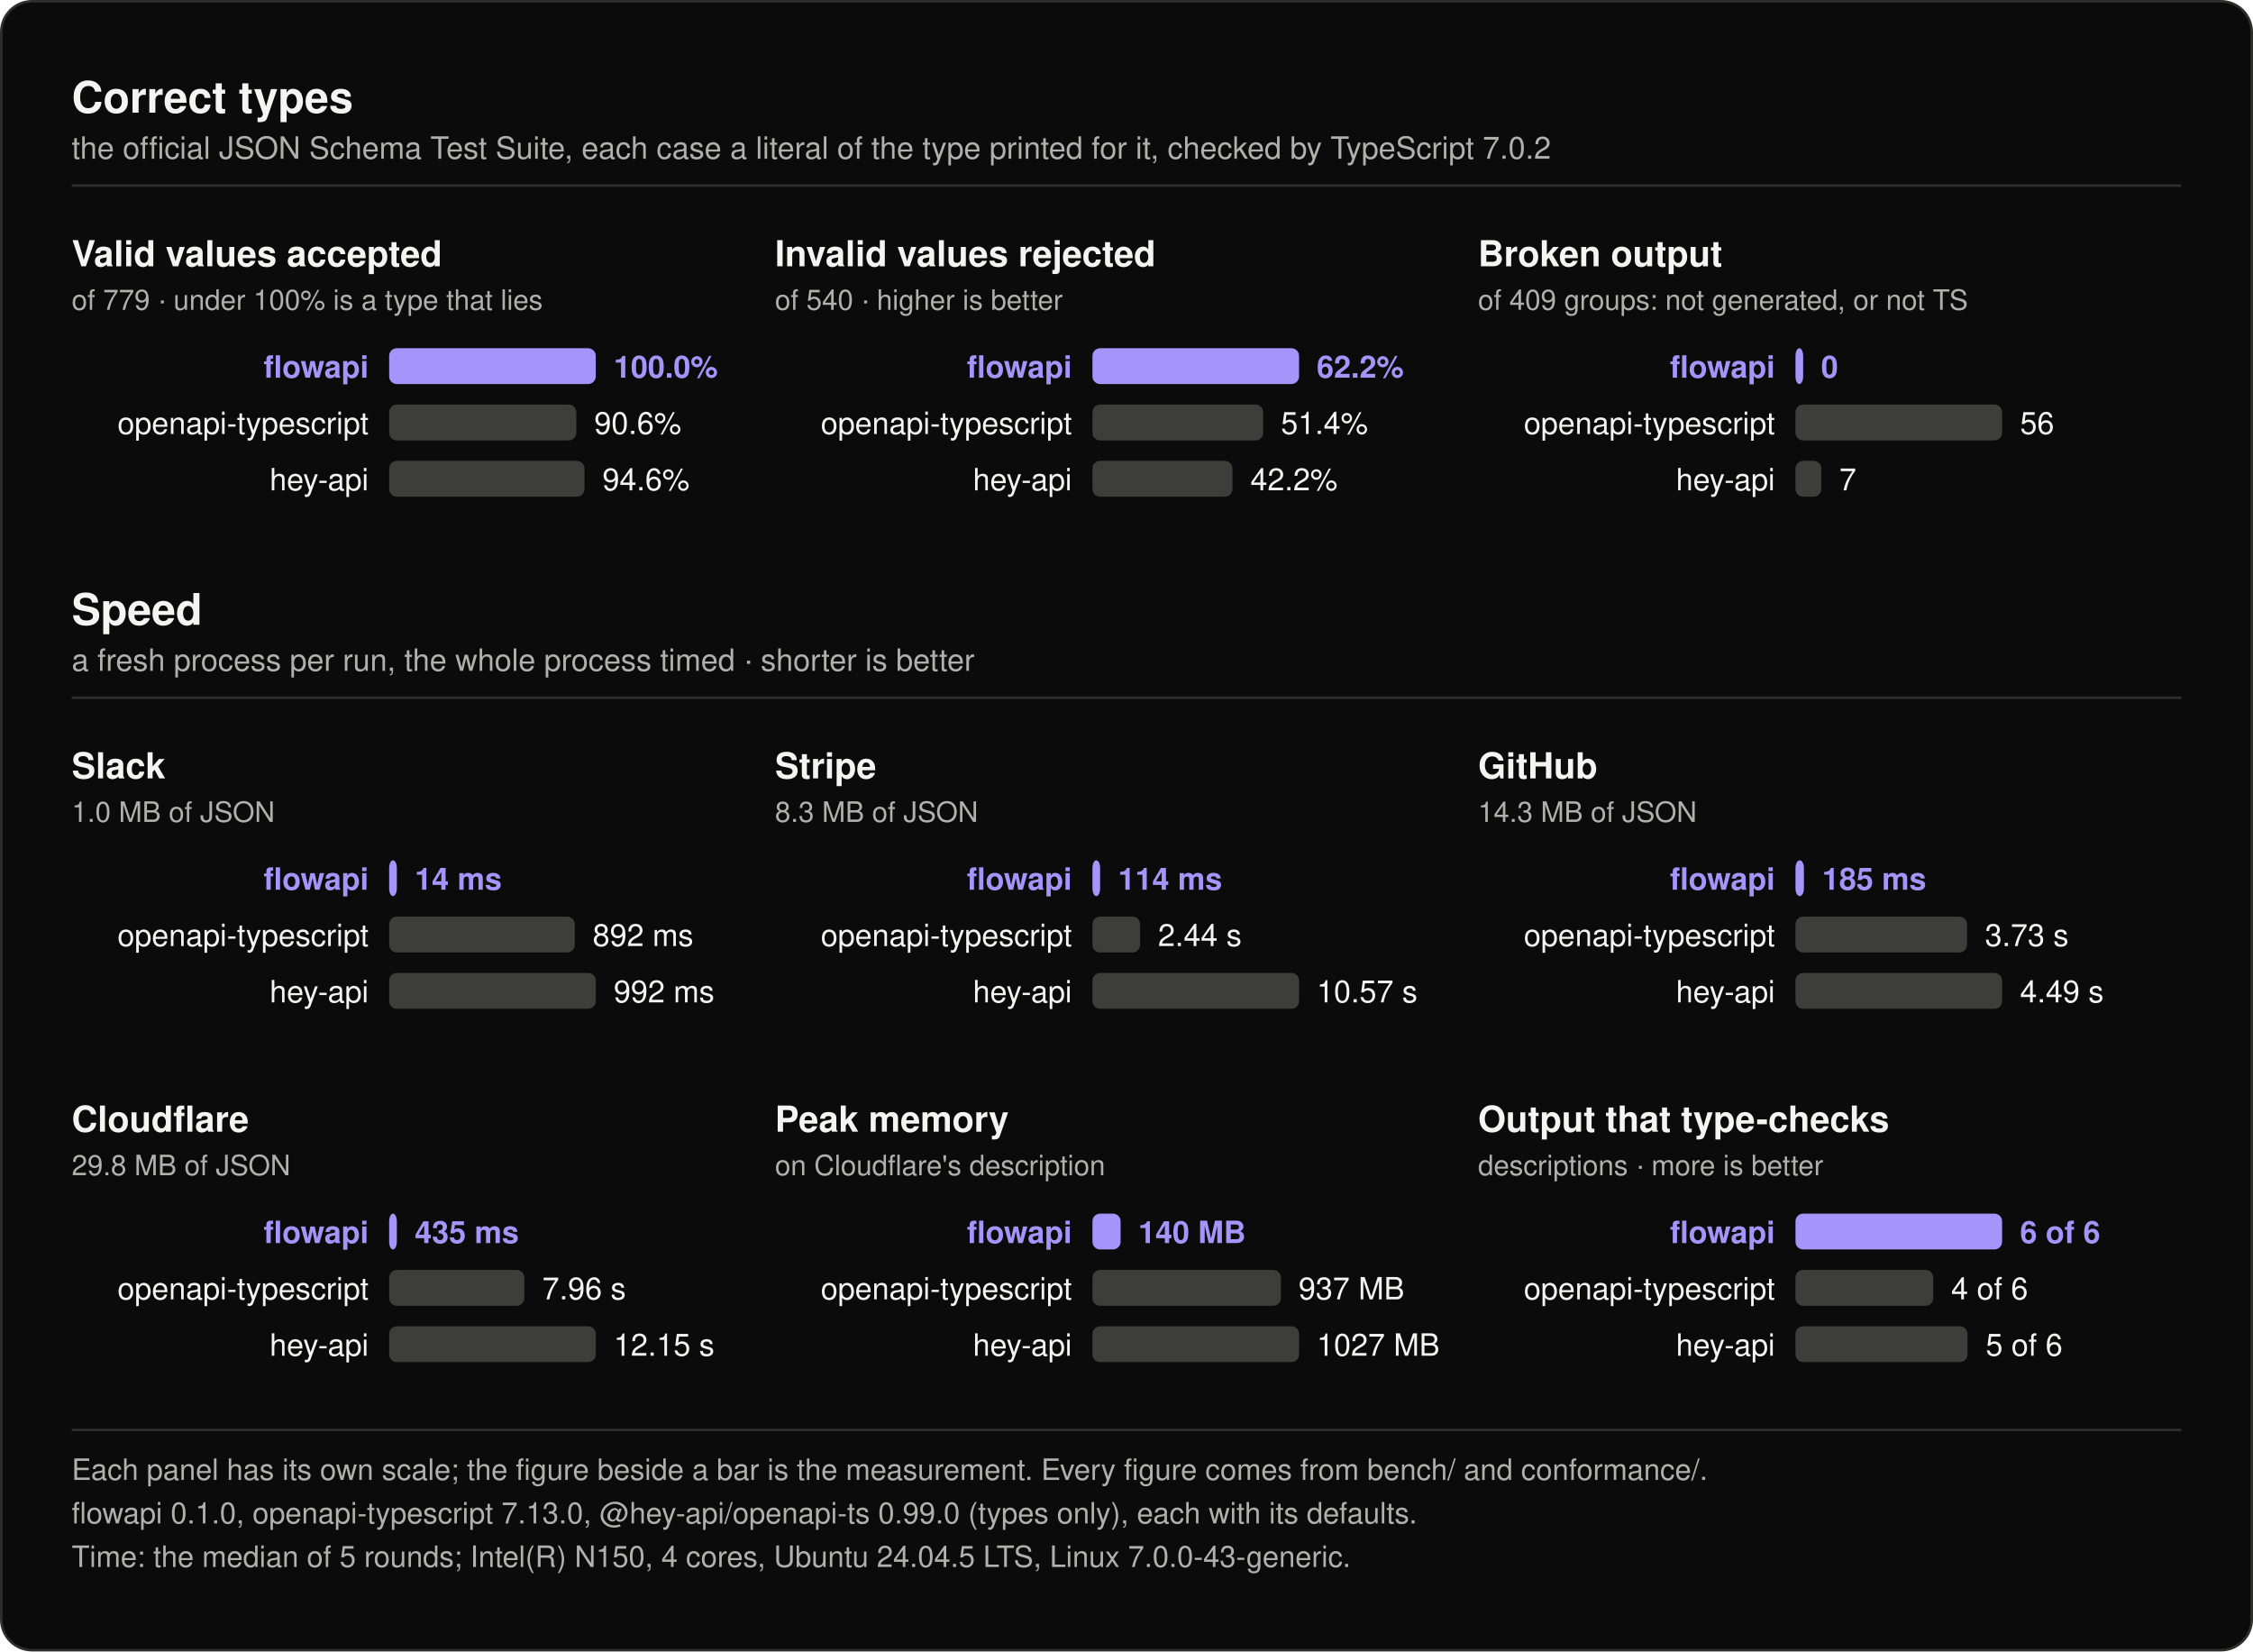
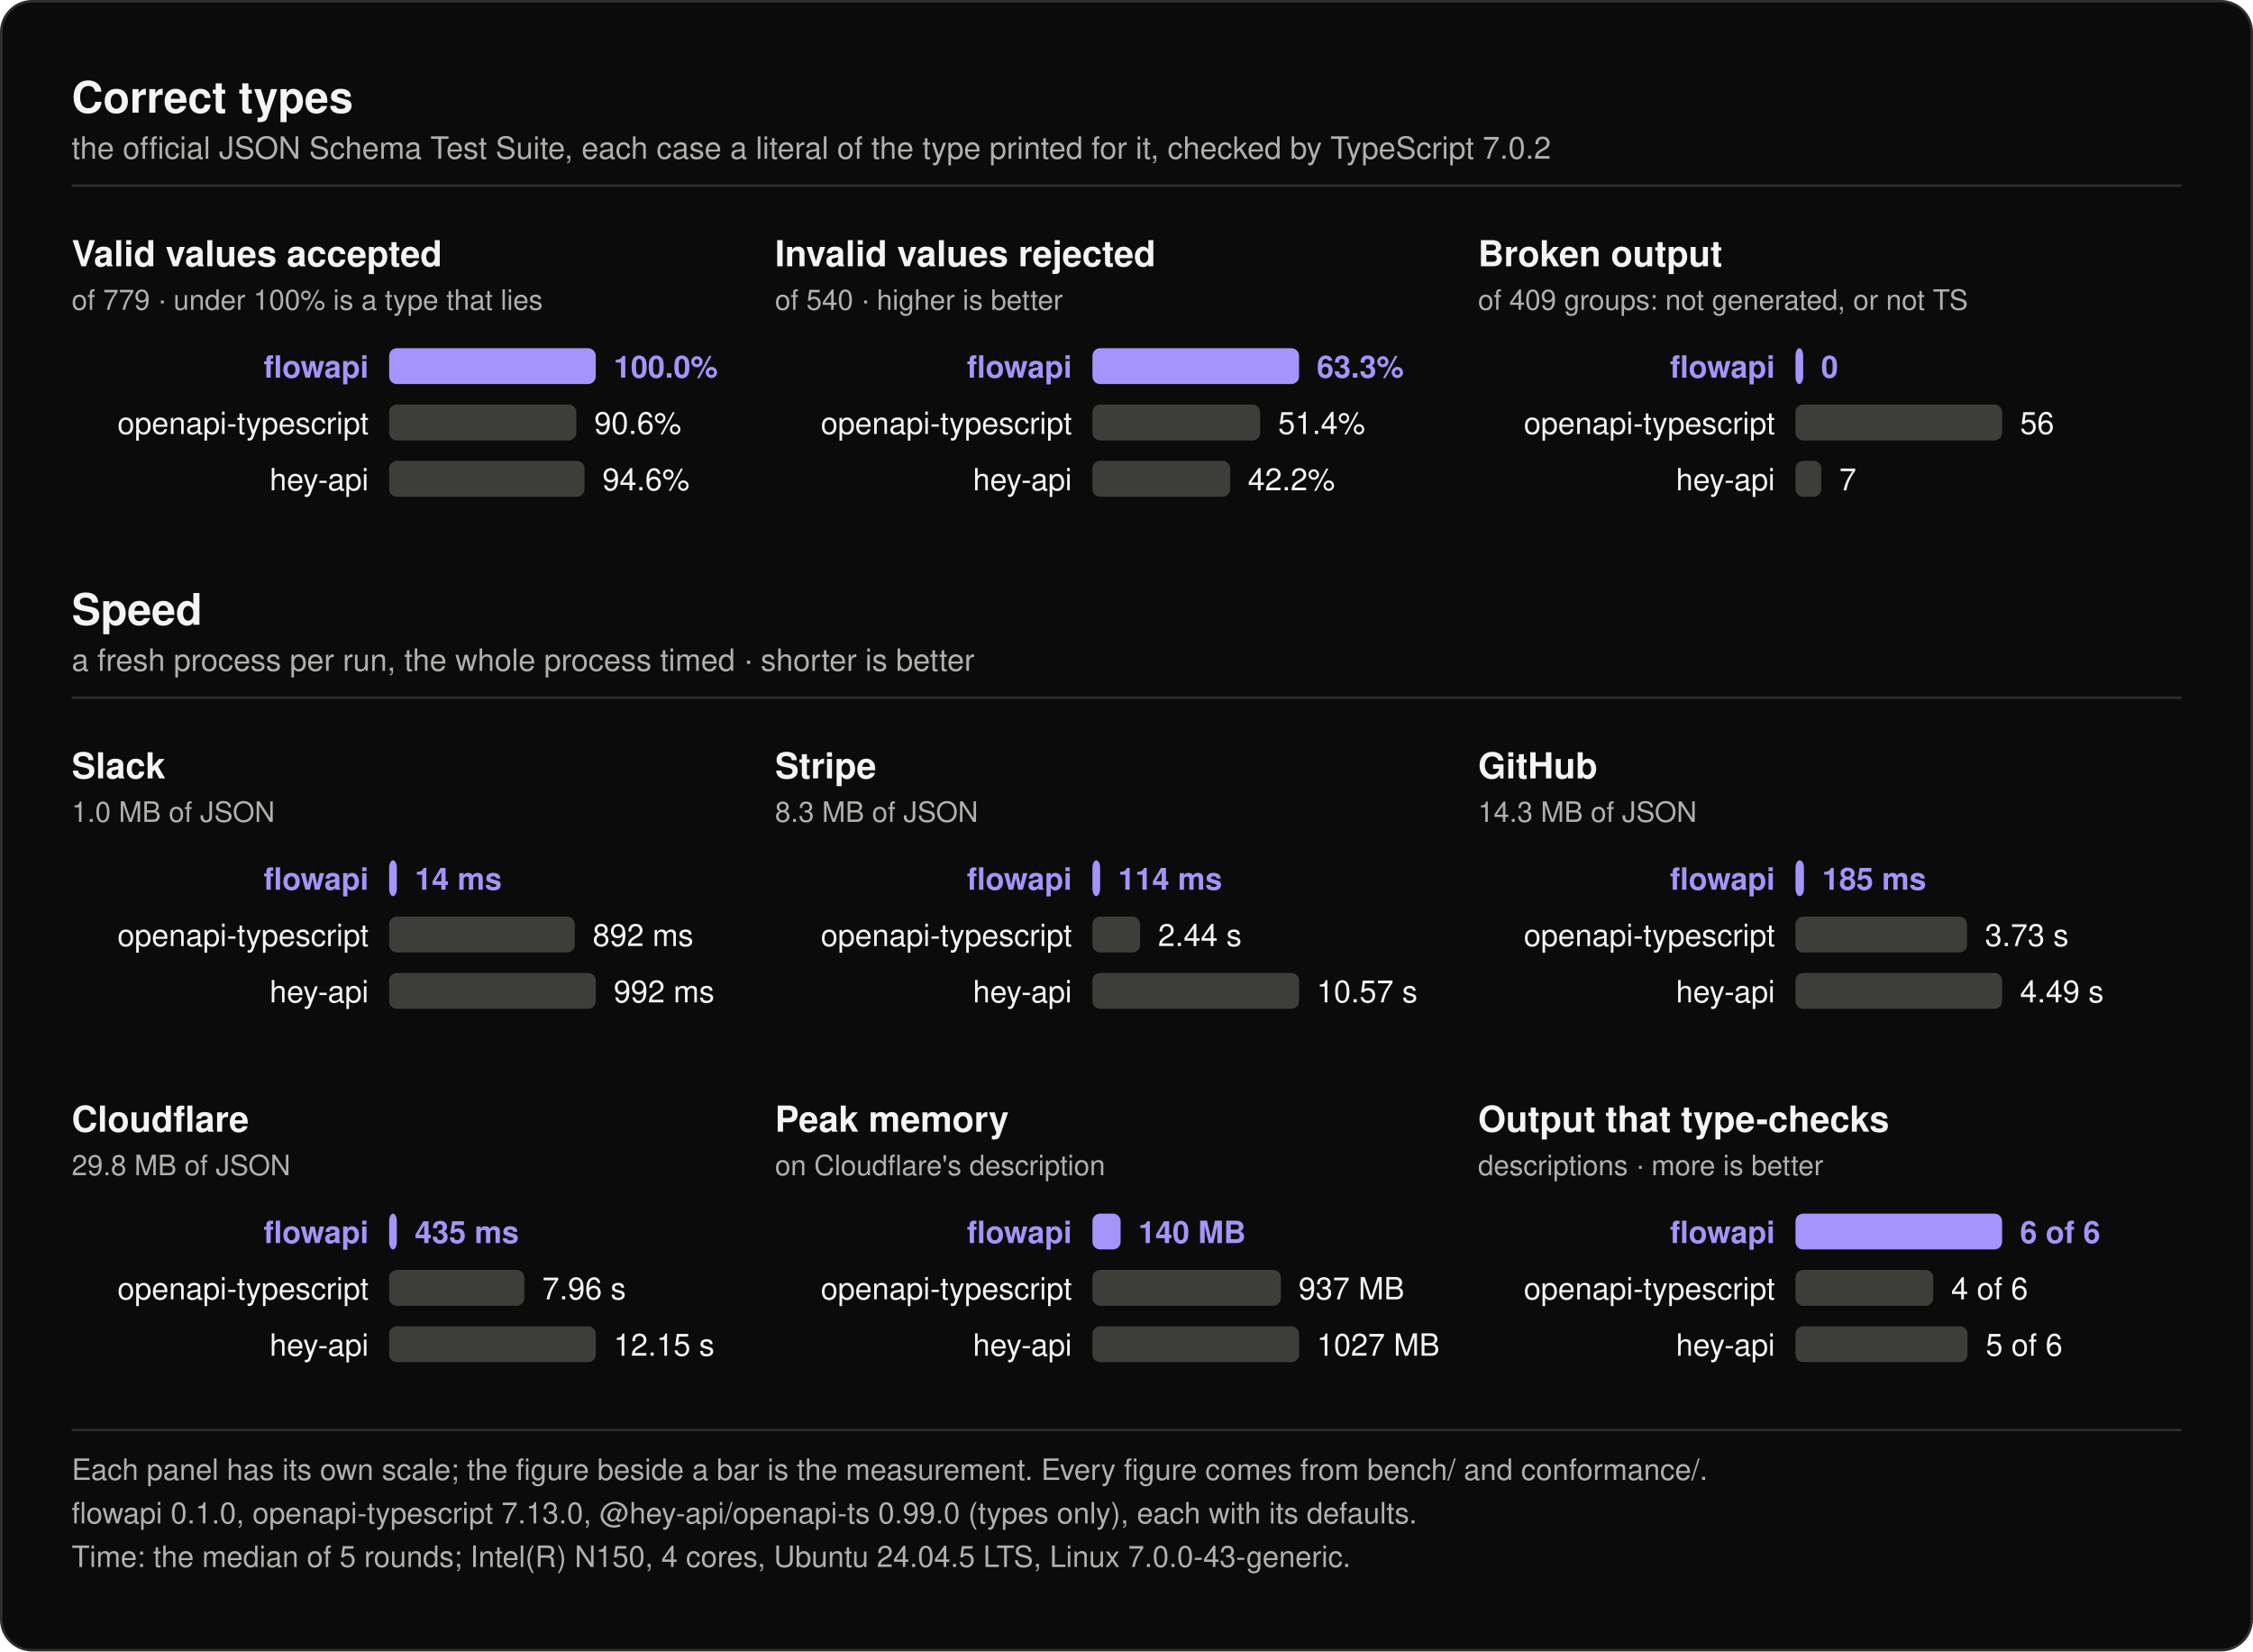
<svg xmlns="http://www.w3.org/2000/svg" viewBox="0 0 880 645" width="880" height="645" font-family="-apple-system, BlinkMacSystemFont, 'Segoe UI', Helvetica, Arial, sans-serif">
  <rect x="0.5" y="0.5" width="879" height="644" rx="12" fill="#0b0b0b" stroke="#2e2e2c" />
  <text x="28.0" y="44.0" fill="#f4f4f2" font-size="17" font-weight="700">Correct types</text>
  <text x="28.0" y="62.0" fill="#b0b0ad" font-size="12">the official JSON Schema Test Suite, each case a literal of the type printed for it, checked by TypeScript 7.0.2</text>
  <rect x="28" y="72.0" width="824" height="1" fill="#2e2e2c" />
  <text x="28.0" y="104.0" fill="#f4f4f2" font-size="14" font-weight="600">Valid values accepted</text>
  <text x="28.0" y="121.0" fill="#b0b0ad" font-size="11">of 779 · under 100% is a type that lies</text>
  <text x="144.0" y="147.5" fill="#a594f9" font-size="12" text-anchor="end" font-weight="600">flowapi</text>
  <rect x="152.0" y="136.0" width="80.7" height="14" rx="3" fill="#a594f9" />
  <text x="239.7" y="147.5" fill="#a594f9" font-size="12" font-weight="600">100.0%</text>
  <text x="144.0" y="169.5" fill="#f4f4f2" font-size="12" text-anchor="end">openapi-typescript</text>
  <rect x="152.0" y="158.0" width="73.1" height="14" rx="3" fill="#3d3d3a" />
  <text x="232.1" y="169.5" fill="#f4f4f2" font-size="12">90.6%</text>
  <text x="144.0" y="191.5" fill="#f4f4f2" font-size="12" text-anchor="end">hey-api</text>
  <rect x="152.0" y="180.0" width="76.3" height="14" rx="3" fill="#3d3d3a" />
  <text x="235.3" y="191.5" fill="#f4f4f2" font-size="12">94.6%</text>
  <text x="302.7" y="104.0" fill="#f4f4f2" font-size="14" font-weight="600">Invalid values rejected</text>
  <text x="302.7" y="121.0" fill="#b0b0ad" font-size="11">of 540 · higher is better</text>
  <text x="418.7" y="147.5" fill="#a594f9" font-size="12" text-anchor="end" font-weight="600">flowapi</text>
  <rect x="426.7" y="136.0" width="80.7" height="14" rx="3" fill="#a594f9" />
-   <text x="514.3" y="147.5" fill="#a594f9" font-size="12" font-weight="600">62.2%</text>
+   <text x="514.3" y="147.5" fill="#a594f9" font-size="12" font-weight="600">63.3%</text>
  <text x="418.7" y="169.5" fill="#f4f4f2" font-size="12" text-anchor="end">openapi-typescript</text>
-   <rect x="426.7" y="158.0" width="66.7" height="14" rx="3" fill="#3d3d3a" />
-   <text x="500.3" y="169.5" fill="#f4f4f2" font-size="12">51.4%</text>
+   <rect x="426.7" y="158.0" width="65.5" height="14" rx="3" fill="#3d3d3a" />
+   <text x="499.2" y="169.5" fill="#f4f4f2" font-size="12">51.4%</text>
  <text x="418.7" y="191.5" fill="#f4f4f2" font-size="12" text-anchor="end">hey-api</text>
-   <rect x="426.7" y="180.0" width="54.7" height="14" rx="3" fill="#3d3d3a" />
-   <text x="488.4" y="191.5" fill="#f4f4f2" font-size="12">42.2%</text>
+   <rect x="426.7" y="180.0" width="53.8" height="14" rx="3" fill="#3d3d3a" />
+   <text x="487.4" y="191.5" fill="#f4f4f2" font-size="12">42.2%</text>
  <text x="577.3" y="104.0" fill="#f4f4f2" font-size="14" font-weight="600">Broken output</text>
  <text x="577.3" y="121.0" fill="#b0b0ad" font-size="11">of 409 groups: not generated, or not TS</text>
  <text x="693.3" y="147.5" fill="#a594f9" font-size="12" text-anchor="end" font-weight="600">flowapi</text>
  <rect x="701.3" y="136.0" width="3.0" height="14" rx="3" fill="#a594f9" />
  <text x="711.3" y="147.5" fill="#a594f9" font-size="12" font-weight="600">0</text>
  <text x="693.3" y="169.5" fill="#f4f4f2" font-size="12" text-anchor="end">openapi-typescript</text>
  <rect x="701.3" y="158.0" width="80.7" height="14" rx="3" fill="#3d3d3a" />
  <text x="789.0" y="169.5" fill="#f4f4f2" font-size="12">56</text>
  <text x="693.3" y="191.5" fill="#f4f4f2" font-size="12" text-anchor="end">hey-api</text>
  <rect x="701.3" y="180.0" width="10.1" height="14" rx="3" fill="#3d3d3a" />
  <text x="718.4" y="191.5" fill="#f4f4f2" font-size="12">7</text>
  <text x="28.0" y="244.0" fill="#f4f4f2" font-size="17" font-weight="700">Speed</text>
  <text x="28.0" y="262.0" fill="#b0b0ad" font-size="12">a fresh process per run, the whole process timed · shorter is better</text>
  <rect x="28" y="272.0" width="824" height="1" fill="#2e2e2c" />
  <text x="28.0" y="304.0" fill="#f4f4f2" font-size="14" font-weight="600">Slack</text>
  <text x="28.0" y="321.0" fill="#b0b0ad" font-size="11">1.0 MB of JSON</text>
  <text x="144.0" y="347.5" fill="#a594f9" font-size="12" text-anchor="end" font-weight="600">flowapi</text>
  <rect x="152.0" y="336.0" width="3.0" height="14" rx="3" fill="#a594f9" />
  <text x="162.0" y="347.5" fill="#a594f9" font-size="12" font-weight="600">14 ms</text>
  <text x="144.0" y="369.5" fill="#f4f4f2" font-size="12" text-anchor="end">openapi-typescript</text>
  <rect x="152.0" y="358.0" width="72.5" height="14" rx="3" fill="#3d3d3a" />
  <text x="231.5" y="369.5" fill="#f4f4f2" font-size="12">892 ms</text>
  <text x="144.0" y="391.5" fill="#f4f4f2" font-size="12" text-anchor="end">hey-api</text>
  <rect x="152.0" y="380.0" width="80.7" height="14" rx="3" fill="#3d3d3a" />
  <text x="239.7" y="391.5" fill="#f4f4f2" font-size="12">992 ms</text>
  <text x="302.7" y="304.0" fill="#f4f4f2" font-size="14" font-weight="600">Stripe</text>
  <text x="302.7" y="321.0" fill="#b0b0ad" font-size="11">8.3 MB of JSON</text>
  <text x="418.7" y="347.5" fill="#a594f9" font-size="12" text-anchor="end" font-weight="600">flowapi</text>
  <rect x="426.7" y="336.0" width="3.0" height="14" rx="3" fill="#a594f9" />
  <text x="436.7" y="347.5" fill="#a594f9" font-size="12" font-weight="600">114 ms</text>
  <text x="418.7" y="369.5" fill="#f4f4f2" font-size="12" text-anchor="end">openapi-typescript</text>
  <rect x="426.7" y="358.0" width="18.6" height="14" rx="3" fill="#3d3d3a" />
  <text x="452.3" y="369.5" fill="#f4f4f2" font-size="12">2.44 s</text>
  <text x="418.7" y="391.5" fill="#f4f4f2" font-size="12" text-anchor="end">hey-api</text>
  <rect x="426.7" y="380.0" width="80.7" height="14" rx="3" fill="#3d3d3a" />
  <text x="514.3" y="391.5" fill="#f4f4f2" font-size="12">10.57 s</text>
  <text x="577.3" y="304.0" fill="#f4f4f2" font-size="14" font-weight="600">GitHub</text>
  <text x="577.3" y="321.0" fill="#b0b0ad" font-size="11">14.3 MB of JSON</text>
  <text x="693.3" y="347.5" fill="#a594f9" font-size="12" text-anchor="end" font-weight="600">flowapi</text>
  <rect x="701.3" y="336.0" width="3.3" height="14" rx="3" fill="#a594f9" />
  <text x="711.7" y="347.5" fill="#a594f9" font-size="12" font-weight="600">185 ms</text>
  <text x="693.3" y="369.5" fill="#f4f4f2" font-size="12" text-anchor="end">openapi-typescript</text>
  <rect x="701.3" y="358.0" width="67.0" height="14" rx="3" fill="#3d3d3a" />
  <text x="775.3" y="369.5" fill="#f4f4f2" font-size="12">3.73 s</text>
  <text x="693.3" y="391.5" fill="#f4f4f2" font-size="12" text-anchor="end">hey-api</text>
  <rect x="701.3" y="380.0" width="80.7" height="14" rx="3" fill="#3d3d3a" />
  <text x="789.0" y="391.5" fill="#f4f4f2" font-size="12">4.49 s</text>
  <text x="28.0" y="442.0" fill="#f4f4f2" font-size="14" font-weight="600">Cloudflare</text>
  <text x="28.0" y="459.0" fill="#b0b0ad" font-size="11">29.8 MB of JSON</text>
  <text x="144.0" y="485.5" fill="#a594f9" font-size="12" text-anchor="end" font-weight="600">flowapi</text>
  <rect x="152.0" y="474.0" width="3.0" height="14" rx="3" fill="#a594f9" />
  <text x="162.0" y="485.5" fill="#a594f9" font-size="12" font-weight="600">435 ms</text>
  <text x="144.0" y="507.5" fill="#f4f4f2" font-size="12" text-anchor="end">openapi-typescript</text>
  <rect x="152.0" y="496.0" width="52.8" height="14" rx="3" fill="#3d3d3a" />
  <text x="211.8" y="507.5" fill="#f4f4f2" font-size="12">7.96 s</text>
  <text x="144.0" y="529.5" fill="#f4f4f2" font-size="12" text-anchor="end">hey-api</text>
  <rect x="152.0" y="518.0" width="80.7" height="14" rx="3" fill="#3d3d3a" />
  <text x="239.7" y="529.5" fill="#f4f4f2" font-size="12">12.15 s</text>
  <text x="302.7" y="442.0" fill="#f4f4f2" font-size="14" font-weight="600">Peak memory</text>
  <text x="302.7" y="459.0" fill="#b0b0ad" font-size="11">on Cloudflare's description</text>
  <text x="418.7" y="485.5" fill="#a594f9" font-size="12" text-anchor="end" font-weight="600">flowapi</text>
  <rect x="426.7" y="474.0" width="11.0" height="14" rx="3" fill="#a594f9" />
  <text x="444.6" y="485.5" fill="#a594f9" font-size="12" font-weight="600">140 MB</text>
  <text x="418.7" y="507.5" fill="#f4f4f2" font-size="12" text-anchor="end">openapi-typescript</text>
  <rect x="426.7" y="496.0" width="73.6" height="14" rx="3" fill="#3d3d3a" />
  <text x="507.2" y="507.5" fill="#f4f4f2" font-size="12">937 MB</text>
  <text x="418.7" y="529.5" fill="#f4f4f2" font-size="12" text-anchor="end">hey-api</text>
  <rect x="426.7" y="518.0" width="80.7" height="14" rx="3" fill="#3d3d3a" />
  <text x="514.3" y="529.5" fill="#f4f4f2" font-size="12">1027 MB</text>
  <text x="577.3" y="442.0" fill="#f4f4f2" font-size="14" font-weight="600">Output that type-checks</text>
  <text x="577.3" y="459.0" fill="#b0b0ad" font-size="11">descriptions · more is better</text>
  <text x="693.3" y="485.5" fill="#a594f9" font-size="12" text-anchor="end" font-weight="600">flowapi</text>
  <rect x="701.3" y="474.0" width="80.7" height="14" rx="3" fill="#a594f9" />
  <text x="789.0" y="485.5" fill="#a594f9" font-size="12" font-weight="600">6 of 6</text>
  <text x="693.3" y="507.5" fill="#f4f4f2" font-size="12" text-anchor="end">openapi-typescript</text>
  <rect x="701.3" y="496.0" width="53.8" height="14" rx="3" fill="#3d3d3a" />
  <text x="762.1" y="507.5" fill="#f4f4f2" font-size="12">4 of 6</text>
  <text x="693.3" y="529.5" fill="#f4f4f2" font-size="12" text-anchor="end">hey-api</text>
  <rect x="701.3" y="518.0" width="67.2" height="14" rx="3" fill="#3d3d3a" />
  <text x="775.6" y="529.5" fill="#f4f4f2" font-size="12">5 of 6</text>
  <rect x="28" y="558.0" width="824" height="1" fill="#2e2e2c" />
  <text x="28.0" y="578.0" fill="#b0b0ad" font-size="11.5">Each panel has its own scale; the figure beside a bar is the measurement. Every figure comes from bench/ and conformance/.</text>
  <text x="28.0" y="595.0" fill="#b0b0ad" font-size="11.5">flowapi 0.1.0, openapi-typescript 7.13.0, @hey-api/openapi-ts 0.99.0 (types only), each with its defaults.</text>
  <text x="28.0" y="612.0" fill="#b0b0ad" font-size="11.5">Time: the median of 5 rounds; Intel(R) N150, 4 cores, Ubuntu 24.04.5 LTS, Linux 7.0.0-43-generic.</text>
</svg>
